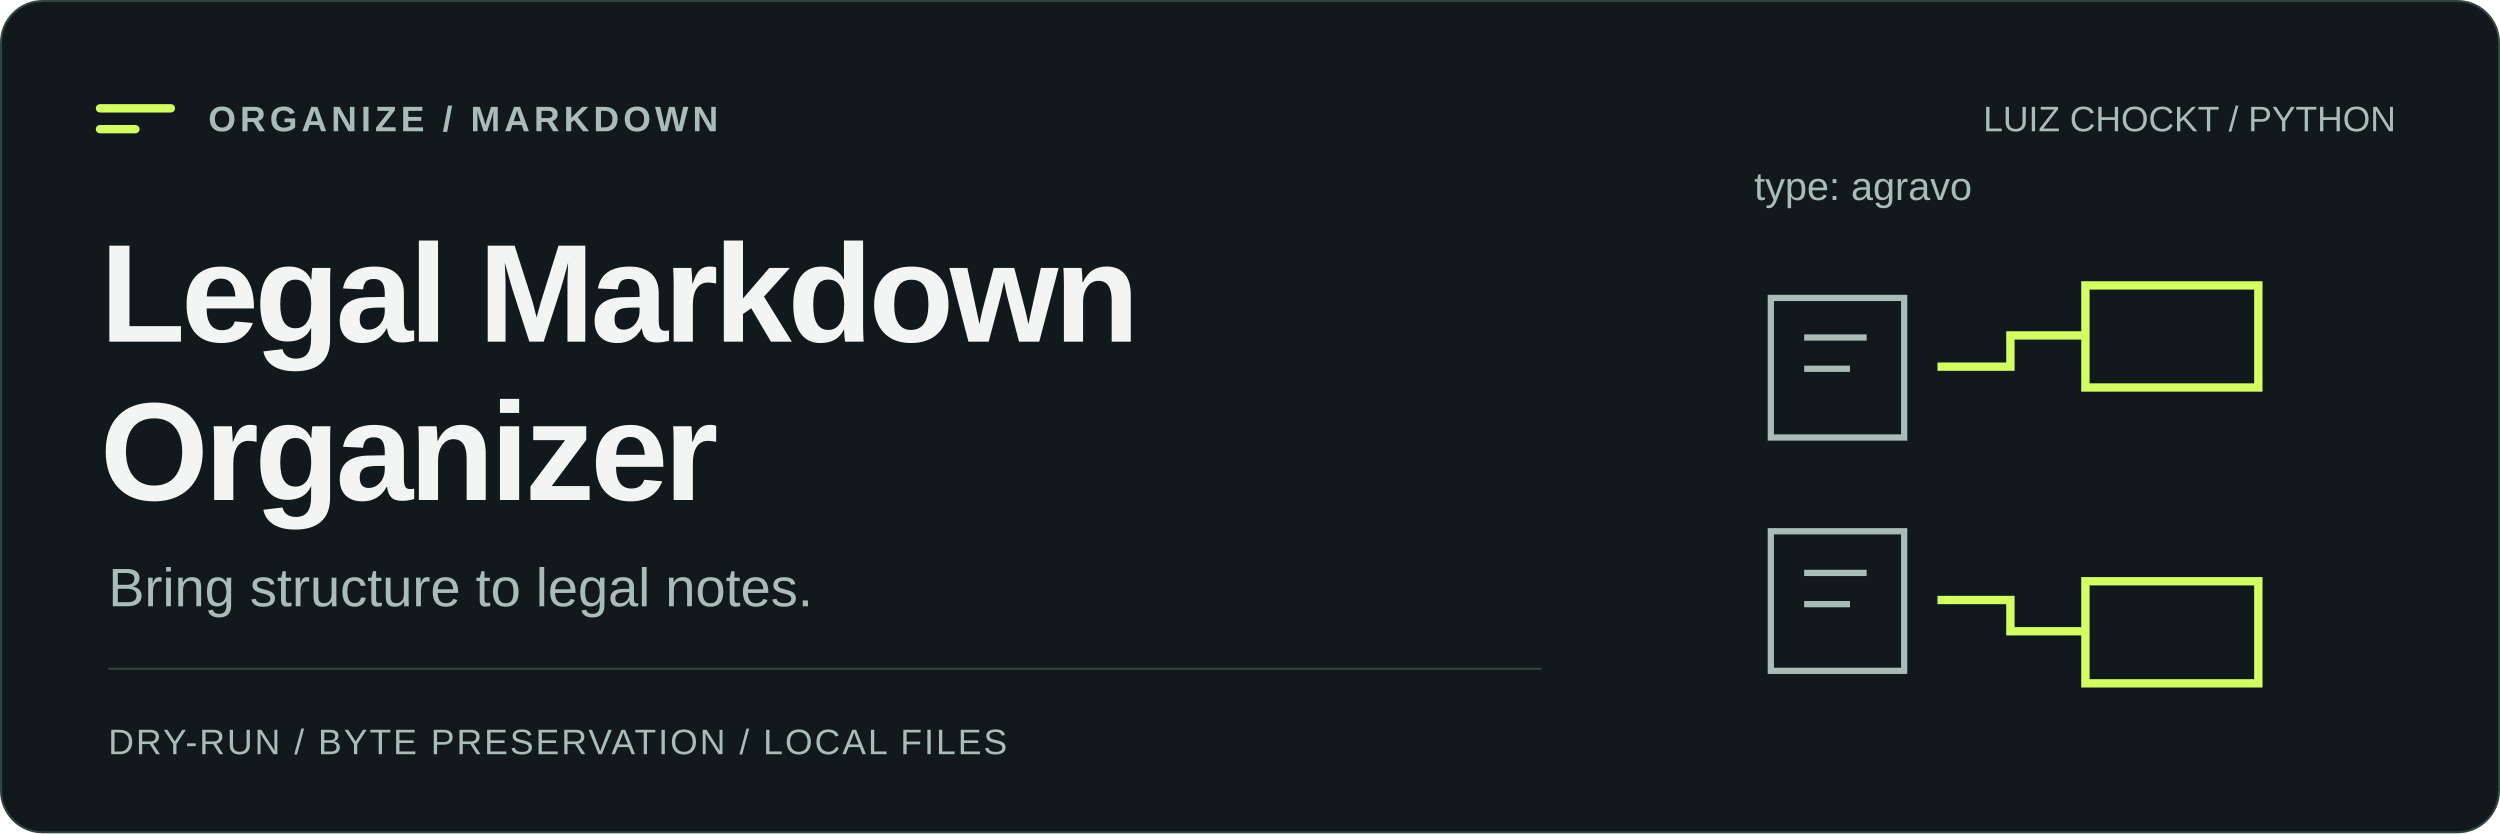
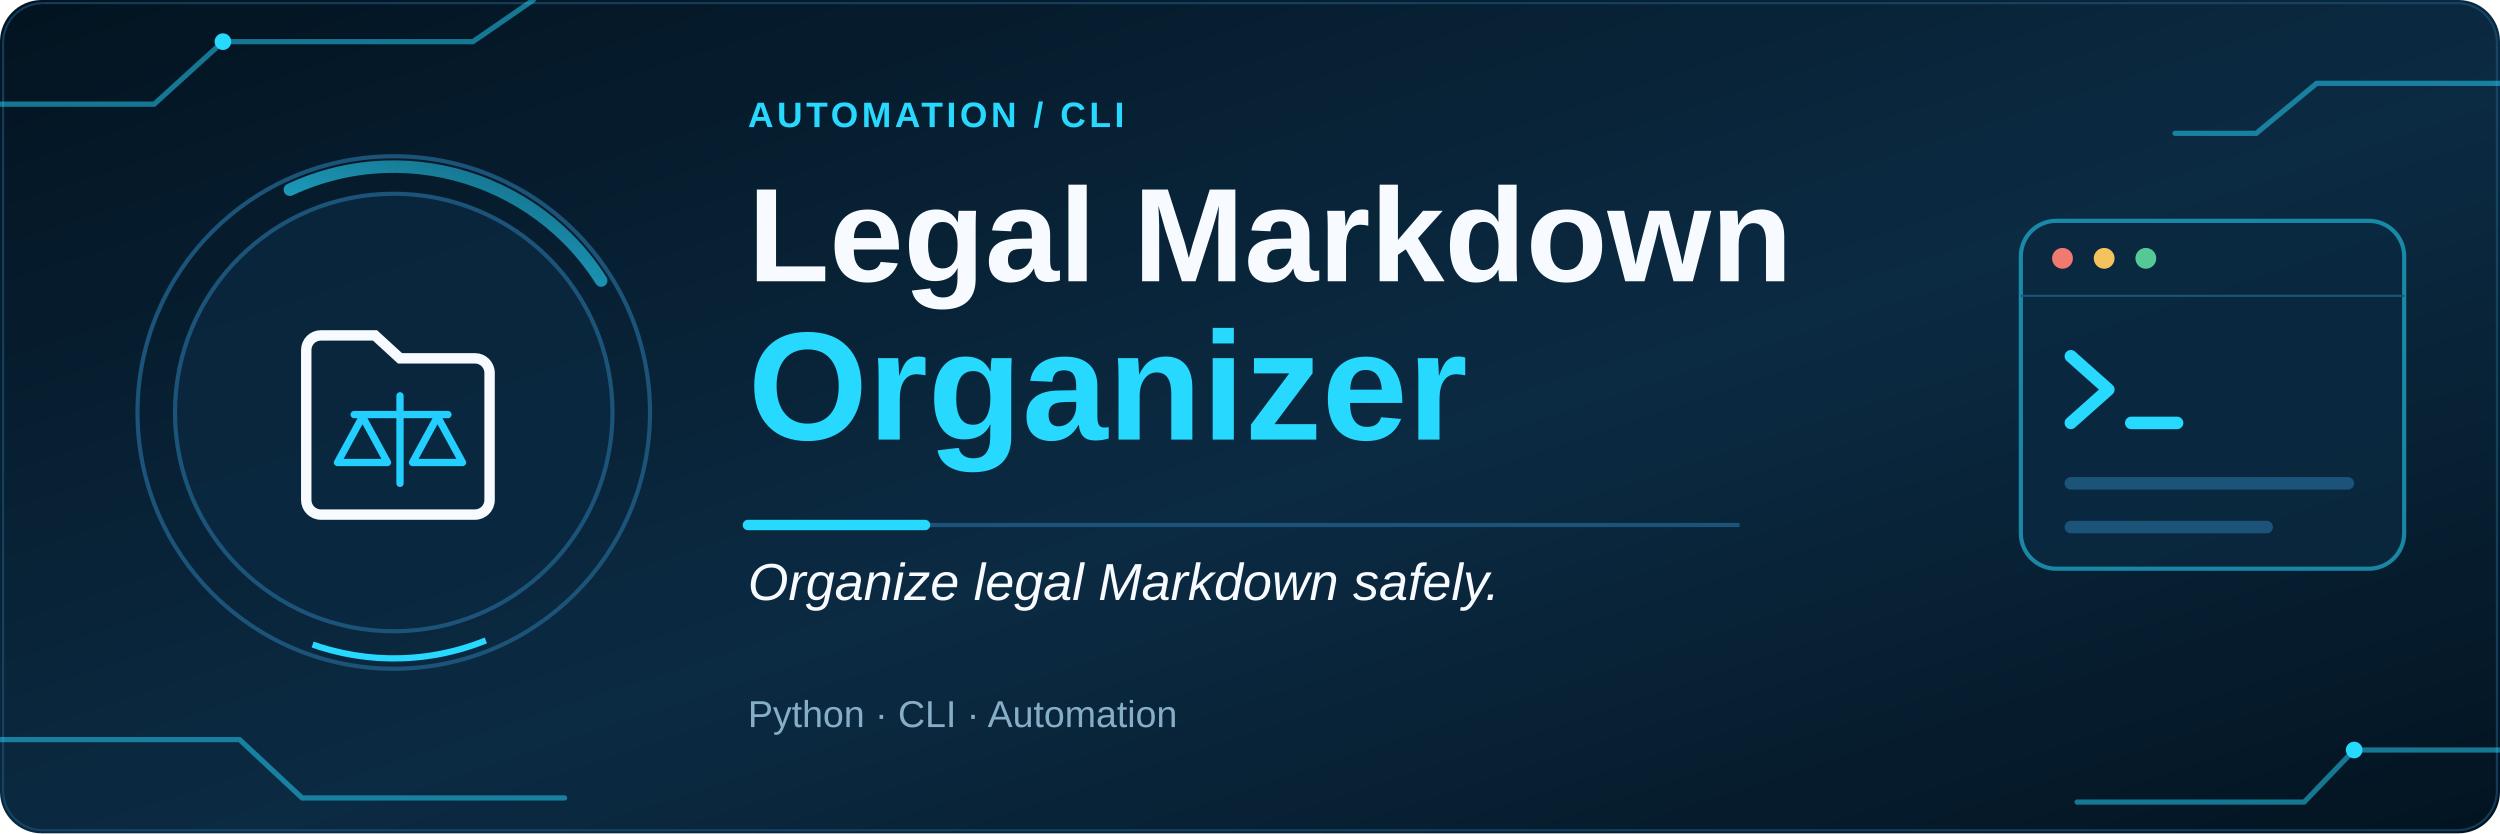
<svg xmlns="http://www.w3.org/2000/svg" width="1200" height="400" viewBox="0 0 1200 400" role="img" aria-labelledby="title desc">
-   <rect x="0.5" y="0.5" width="1199" height="399" rx="20" fill="#11191D" stroke="#31443F" />
-   <g font-family="Arial, Helvetica, sans-serif">
-     <path d="M48 52h34m-34 10h17" stroke="#D4FF63" stroke-width="4" stroke-linecap="round" />
-     <text x="100" y="63" fill="#AABCB8" font-size="17" font-weight="700" letter-spacing="2">ORGANIZE / MARKDOWN</text>
-     <text x="1150" y="63" fill="#AABCB8" font-size="17" text-anchor="end">LUIZ CHOCKT / PYTHON</text>
-     <text x="48" y="164" fill="#F2F5F3" font-size="67" font-weight="700" letter-spacing="-2">Legal Markdown</text>
-     <text x="48" y="240" fill="#F2F5F3" font-size="67" font-weight="700" letter-spacing="-2">Organizer</text>
-     <text x="52" y="291" fill="#AABCB8" font-size="26">Bring structure to legal notes.</text>
-     <line x1="52" y1="321" x2="740" y2="321" stroke="#31443F" />
-     <text x="52" y="362" fill="#AABCB8" font-size="17" letter-spacing="1">DRY-RUN  /  BYTE PRESERVATION  /  LOCAL FILES</text>
-     <path d="M850 143h64v67h-64zm0 112h64v67h-64z" fill="none" stroke="#AABCB8" stroke-width="3" />
-     <path d="M866 162h30m-30 15h22m-22 98h30m-30 15h22" stroke="#AABCB8" stroke-width="3" />
-     <path d="M930 176h35v-15h36m-71 127h35v15h36" fill="none" stroke="#D4FF63" stroke-width="4" />
-     <path d="M1001 137h83v49h-83zm0 142h83v49h-83z" fill="none" stroke="#D4FF63" stroke-width="4" />
-     <text x="842" y="96" fill="#AABCB8" font-size="19">type: agravo</text>
+   <defs>
+     <linearGradient id="bg" x2="1" y2="1">
+       <stop stop-color="#031320" />
+       <stop offset=".55" stop-color="#0B2B43" />
+       <stop offset="1" stop-color="#031320" />
+     </linearGradient>
+     <linearGradient id="ring" x2="1" y2="1">
+       <stop stop-color="#27D8FF" stop-opacity=".25" />
+       <stop offset=".5" stop-color="#27D8FF" />
+       <stop offset="1" stop-color="#27D8FF" stop-opacity=".3" />
+     </linearGradient>
+   </defs>
+   <rect width="1200" height="400" rx="20" fill="url(#bg)" />
+   <rect x="1.5" y="1.5" width="1197" height="397" rx="19" fill="none" stroke="#1B5379" stroke-opacity=".65" />
+   <g fill="none" stroke="#27D8FF" stroke-opacity=".5" stroke-width="2.5" stroke-linecap="round">
+     <path d="M0 50h74l33-30h120l29-20" />
+     <path d="M0 355h115l30 28h126" />
+     <path d="M1200 40h-88l-29 24h-39" />
+     <path d="M1200 360h-70l-24 25h-109" />
+   </g>
+   <g fill="#27D8FF">
+     <circle cx="107" cy="20" r="4" />
+     <circle cx="1130" cy="360" r="4" />
+   </g>
+   <circle cx="189" cy="198" r="123" fill="none" stroke="#1B5379" stroke-width="2" />
+   <circle cx="189" cy="198" r="105" fill="#0A2941" fill-opacity=".75" stroke="#1B5379" stroke-width="2" />
+   <circle cx="189" cy="198" r="118" fill="none" stroke="url(#ring)" stroke-width="6" stroke-dasharray="170 620" stroke-linecap="round" transform="rotate(-115 189 198)" />
+   <circle cx="189" cy="198" r="118" fill="none" stroke="#27D8FF" stroke-width="3" stroke-dasharray="85 680" transform="rotate(68 189 198)" />
+   <g color="#F7FBFF" transform="translate(132 141) scale(1)">
+     <path d="M15 38V27a7 7 0 0 1 7-7h26l12 11h36a7 7 0 0 1 7 7v61a7 7 0 0 1-7 7H22a7 7 0 0 1-7-7z" fill="none" stroke="currentColor" stroke-width="5" />
+     <path d="M38 58h45M60 49v42M42 59L30 81h24zM78 59L66 81h24z" stroke="#22CFFF" stroke-width="3.5" fill="none" stroke-linecap="round" stroke-linejoin="round" />
+   </g>
+   <g font-family="Arial,Helvetica,sans-serif">
+     <text x="359" y="61" fill="#27D8FF" font-size="17" font-weight="700" letter-spacing="1.7">AUTOMATION / CLI</text>
+     <g font-weight="700" fill="#F7FBFF">
+       <text x="359" y="135" font-size="64">Legal Markdown</text>
+       <text x="359" y="211" font-size="74" fill="#27D8FF">Organizer</text>
+     </g>
+     <path d="M359 252h476" stroke="#1B5379" stroke-width="2" />
+     <path d="M359 252h85" stroke="#27D8FF" stroke-width="5" stroke-linecap="round" />
+     <text x="359" y="288" font-size="25" font-style="italic" fill="#F7FBFF">Organize legal Markdown safely.</text>
+     <text x="359" y="349" font-size="18" fill="#86AEC6">Python · CLI · Automation</text>
+   </g>
+   <g transform="translate(970 106)">
+     <rect width="184" height="167" rx="17" stroke="#27D8FF" stroke-opacity=".55" stroke-width="2" fill="#0A2941" fill-opacity=".76" />
+     <path d="M0 36h184" stroke="#1B5379" />
+     <circle cx="20" cy="18" r="5" fill="#F07A70" />
+     <circle cx="40" cy="18" r="5" fill="#F6C25B" />
+     <circle cx="60" cy="18" r="5" fill="#54C996" />
+     <path d="M24 65l18 16-18 16M53 97h22" stroke="#27D8FF" stroke-width="6" fill="none" stroke-linejoin="round" stroke-linecap="round" />
+     <path d="M24 126h133M24 147h94" stroke="#1B5379" stroke-width="6" stroke-linecap="round" />
  </g>
</svg>
